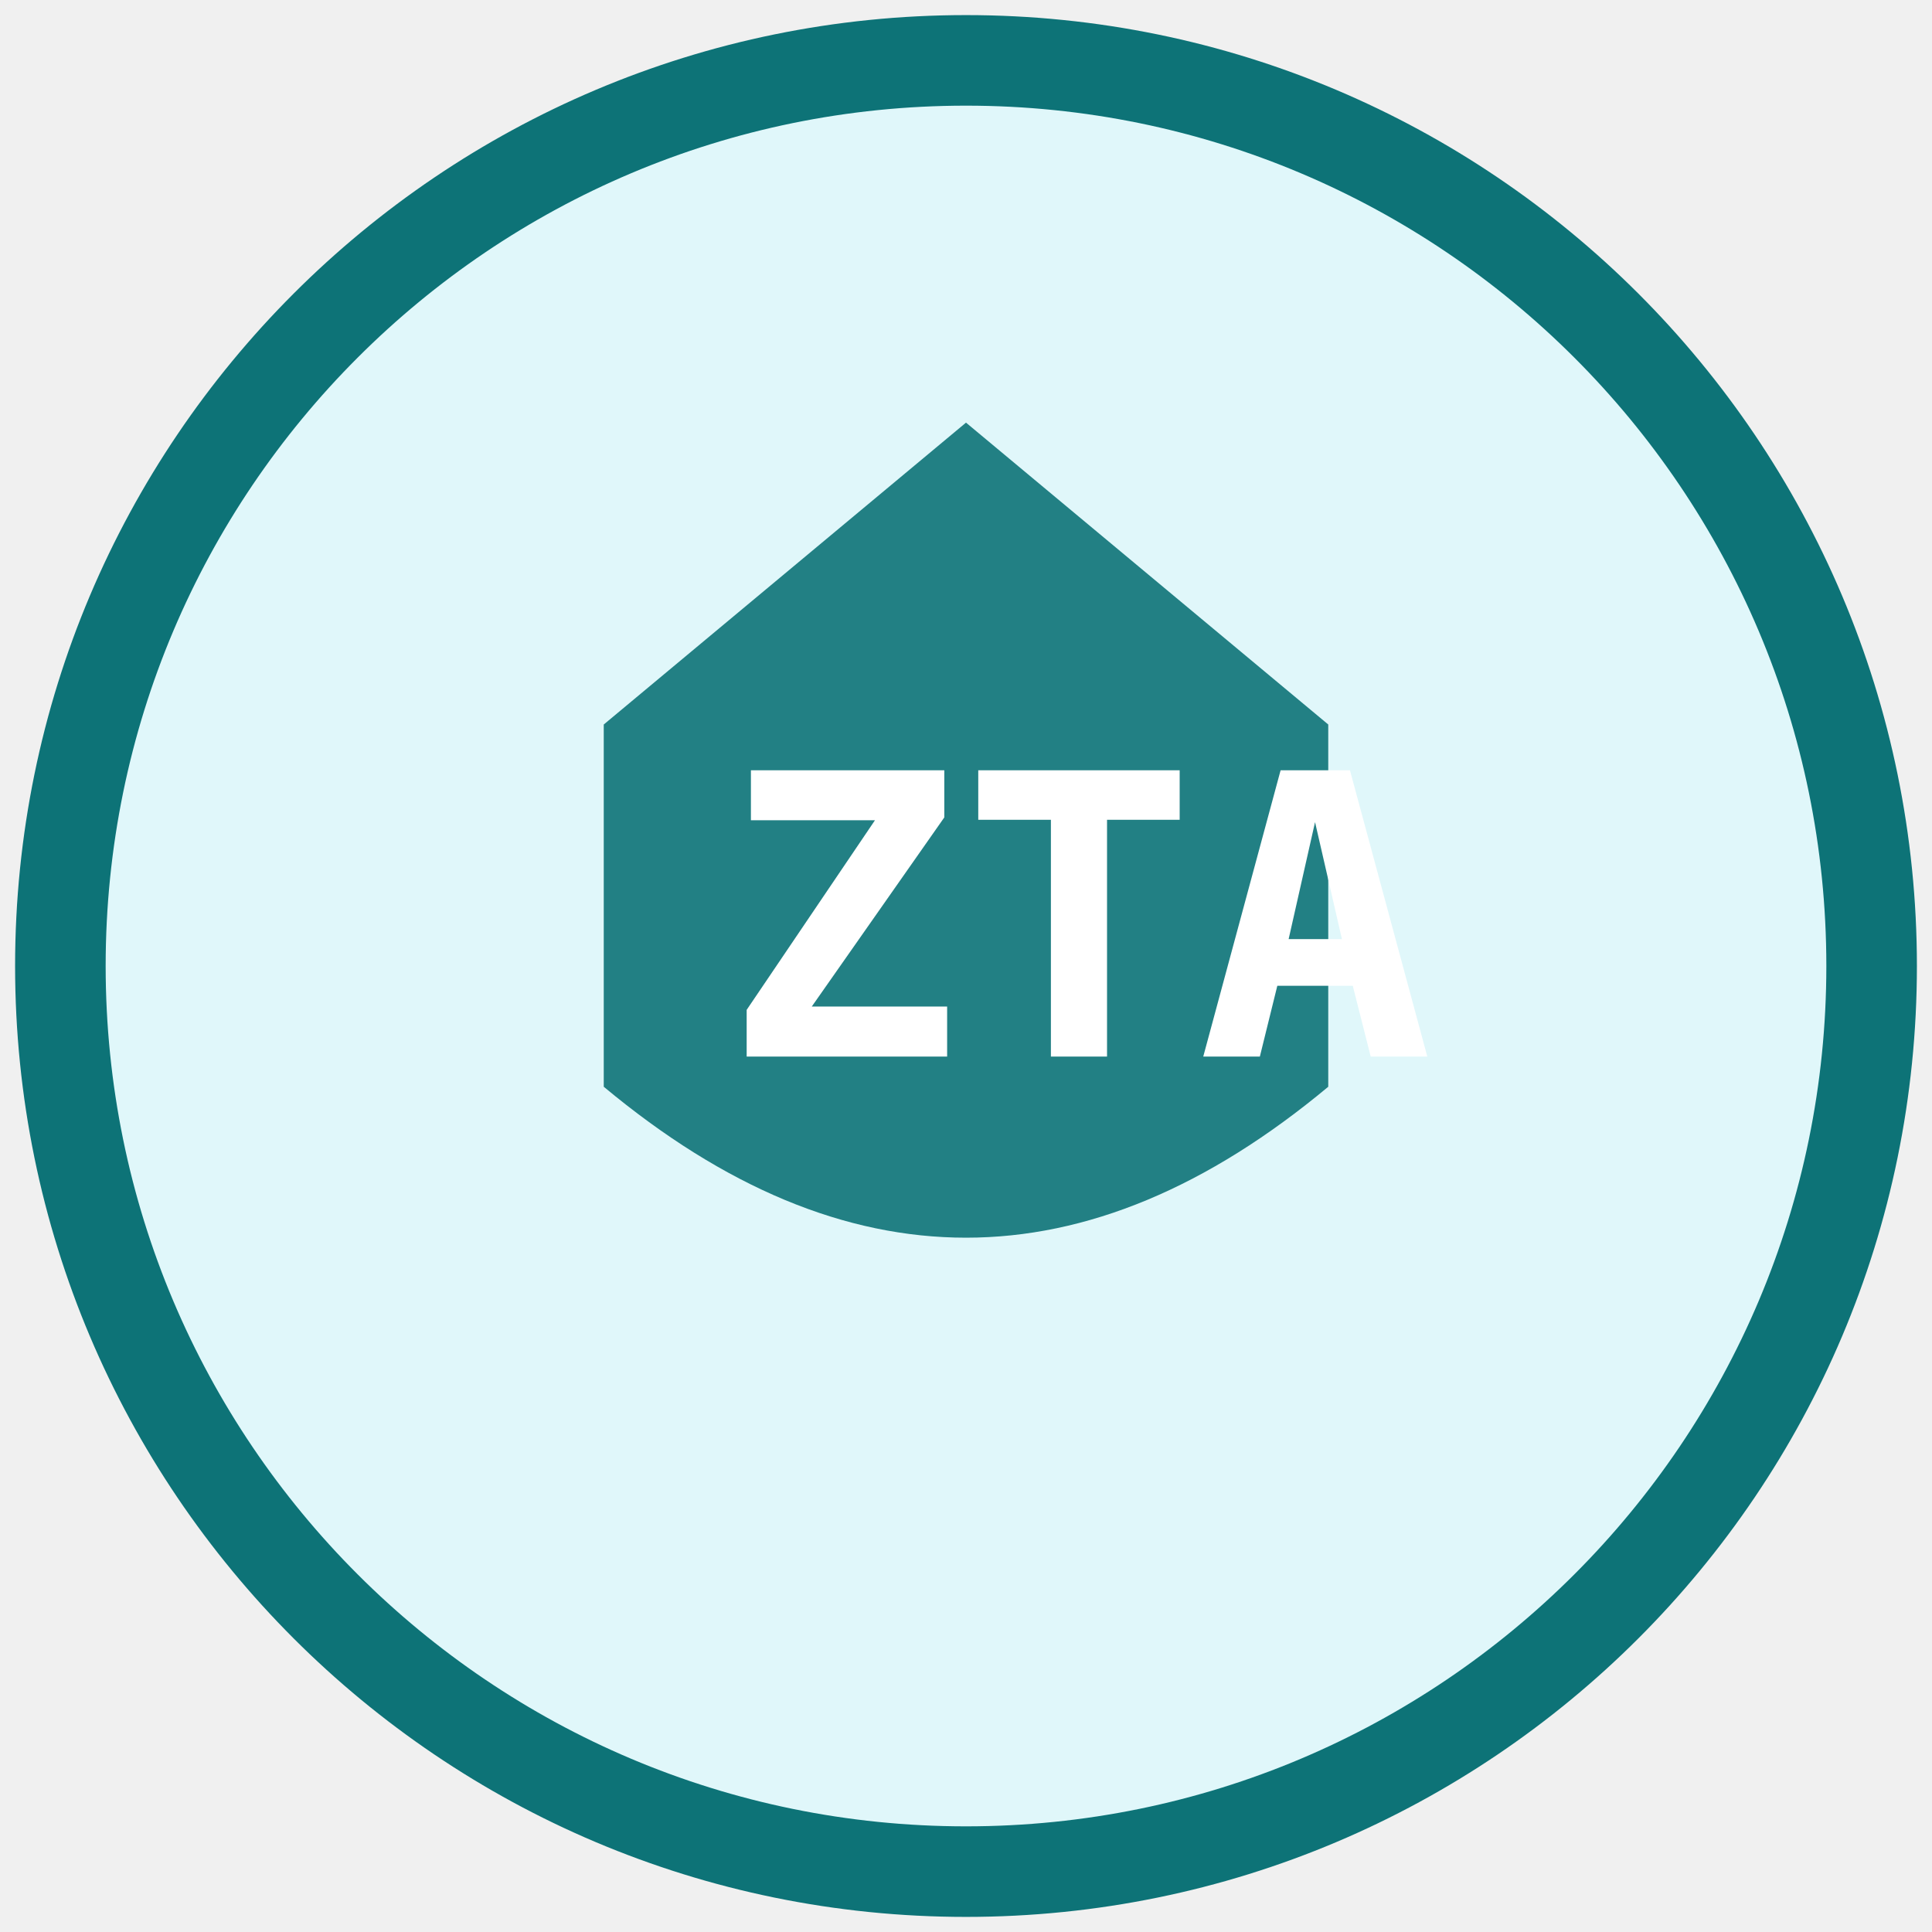
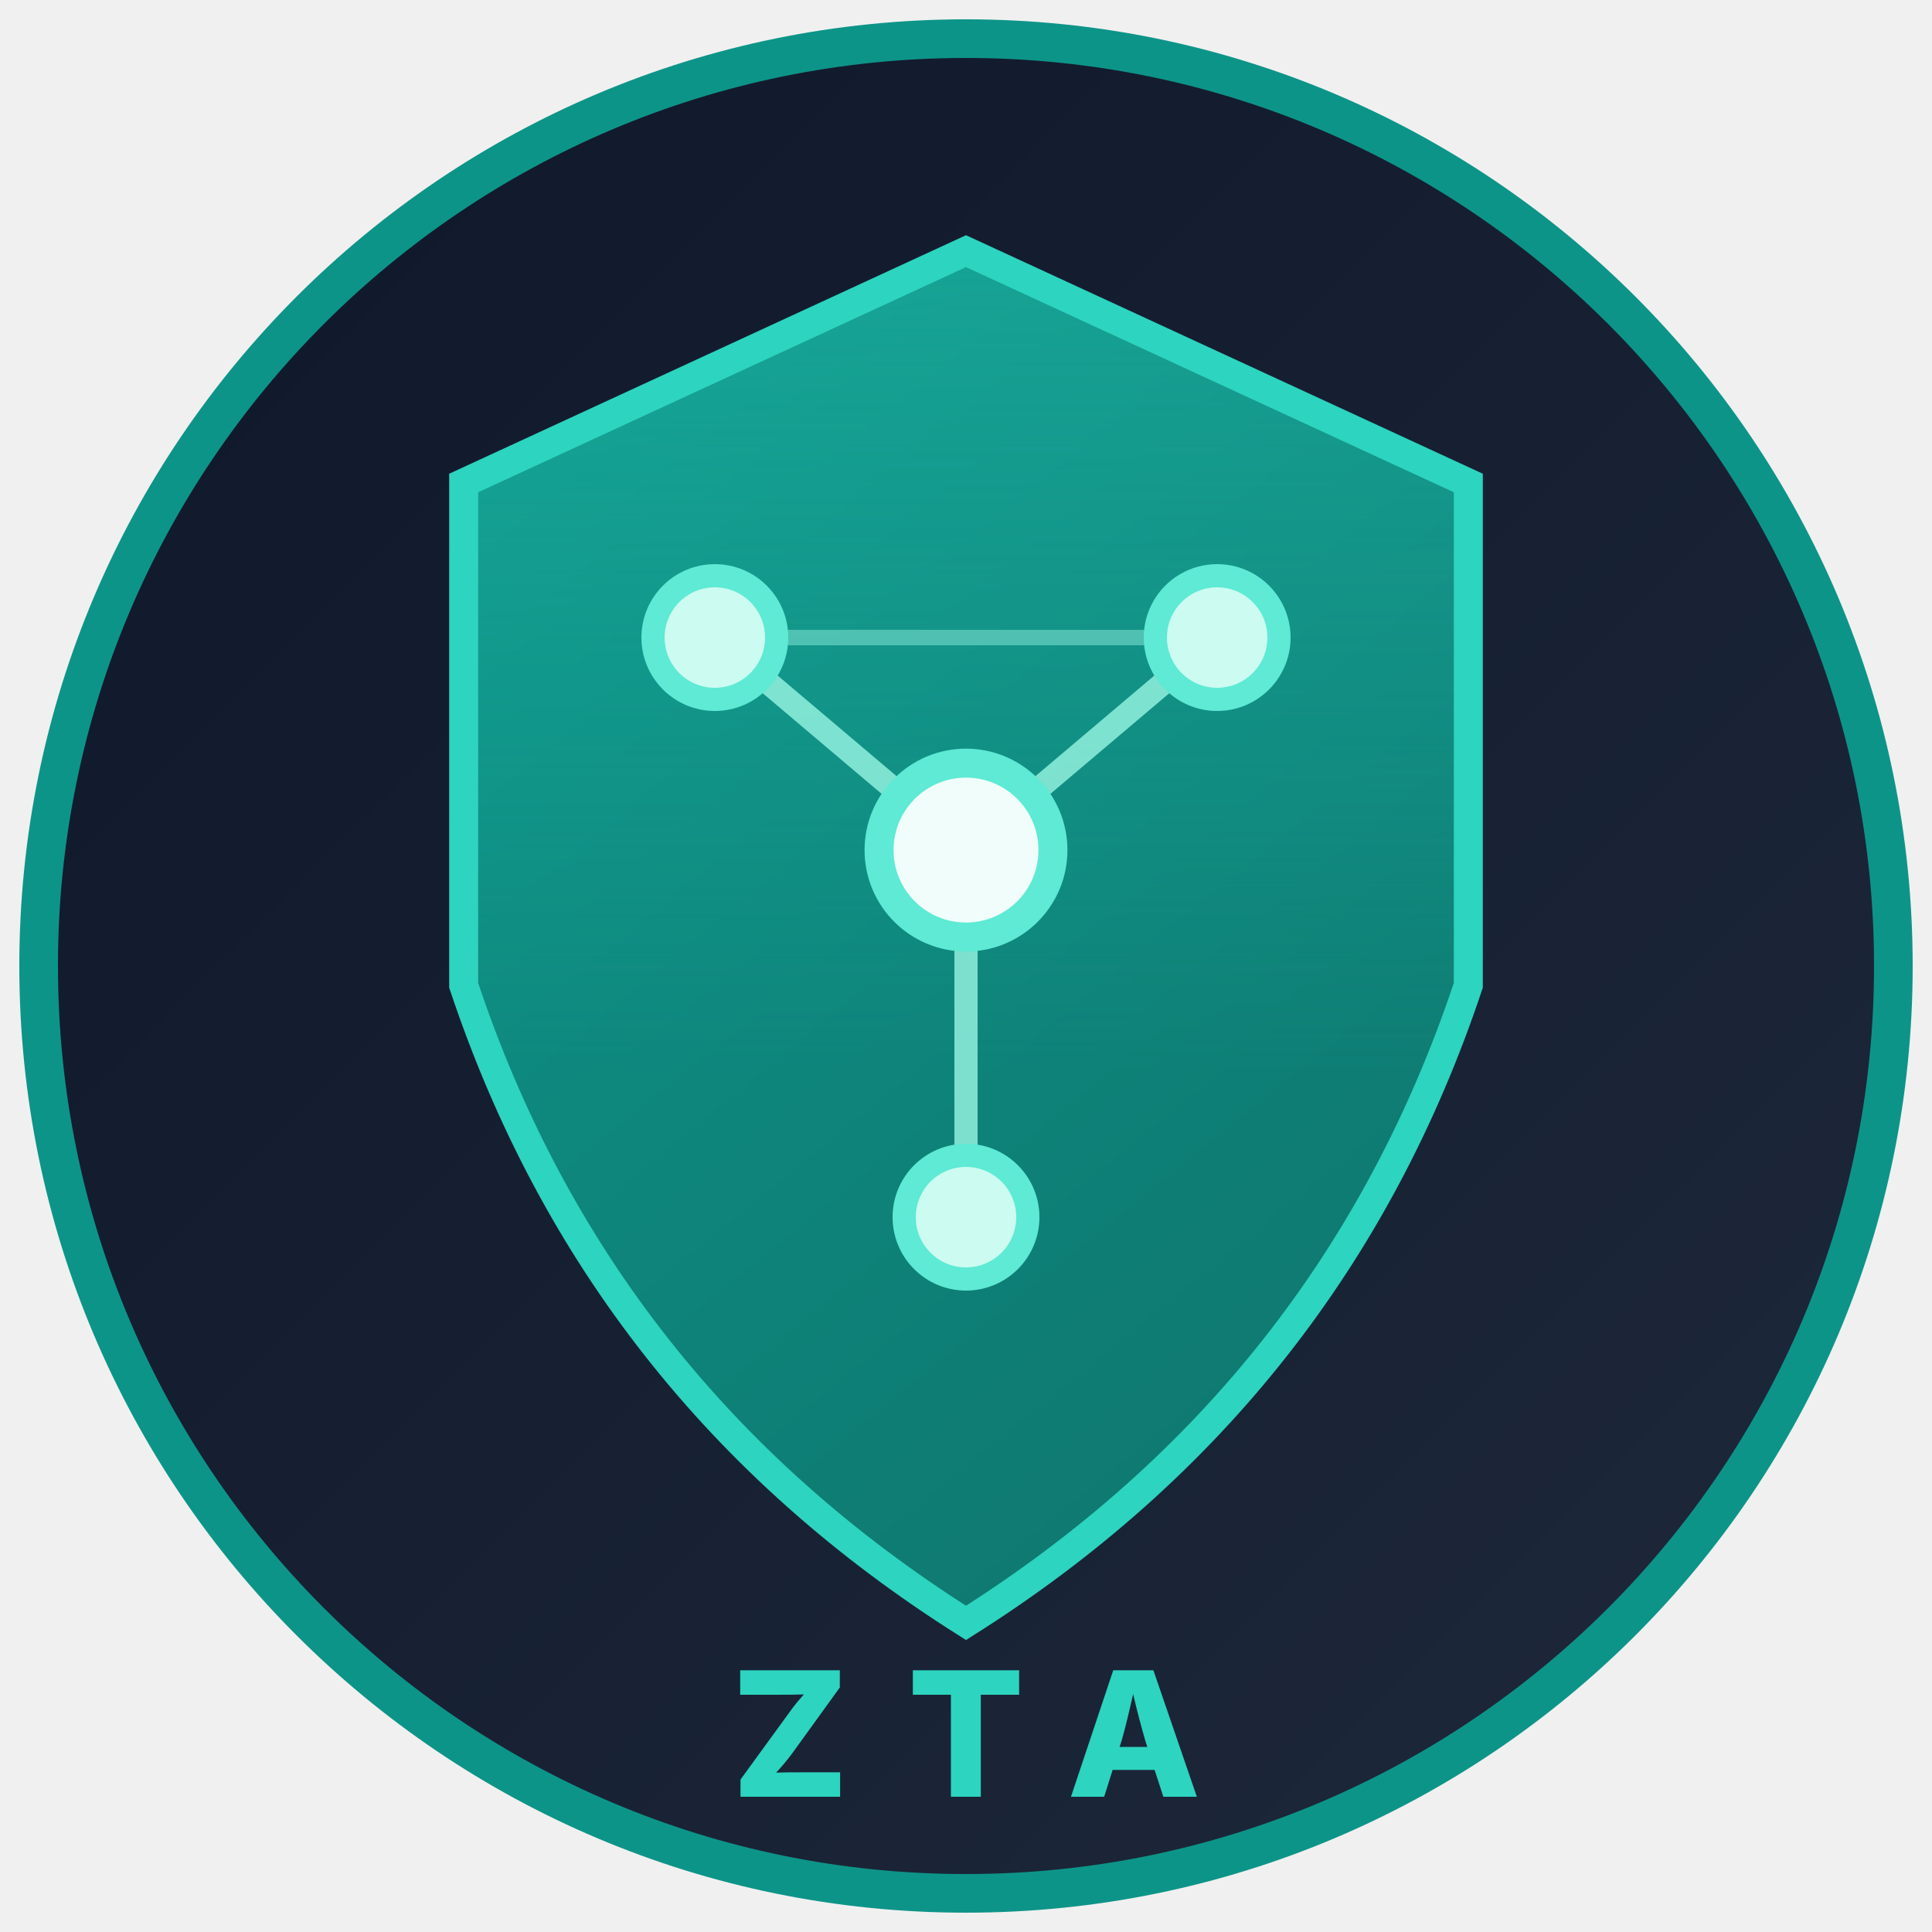
- <svg xmlns="http://www.w3.org/2000/svg" viewBox="0 0 64 64" fill="none">
-   <circle cx="32" cy="32" r="30" stroke="#0d7377" stroke-width="3" fill="#e0f7fa" />
-   <path d="M20 24 L32 14 L44 24 L44 36 Q32 46 20 36 Z" fill="#0d7377" opacity="0.9" />
-   <text x="24" y="35" font-family="monospace" font-weight="bold" font-size="13" fill="white">ZTA</text>
+ <svg xmlns="http://www.w3.org/2000/svg" viewBox="0 0 100 100" fill="none">
+   <defs>
+     <linearGradient id="bg" x1="0%" y1="0%" x2="100%" y2="100%">
+       <stop offset="0%" stop-color="#0f172a" />
+       <stop offset="100%" stop-color="#1e293b" />
+     </linearGradient>
+     <linearGradient id="shd" x1="20%" y1="0%" x2="80%" y2="100%">
+       <stop offset="0%" stop-color="#0d9488" />
+       <stop offset="100%" stop-color="#0f766e" />
+     </linearGradient>
+     <linearGradient id="hl" x1="0%" y1="0%" x2="0%" y2="100%">
+       <stop offset="0%" stop-color="#2dd4bf" stop-opacity="0.28" />
+       <stop offset="60%" stop-color="#2dd4bf" stop-opacity="0" />
+     </linearGradient>
+   </defs>
+   <circle cx="50" cy="50" r="48" fill="url(#bg)" stroke="#0d9488" stroke-width="2" />
+   <path d="M50 13 L76 25 L76 51 Q69 72 50 84 Q31 72 24 51 L24 25 Z" fill="url(#shd)" />
+   <path d="M50 13 L76 25 L76 51 Q69 72 50 84 Q31 72 24 51 L24 25 Z" fill="url(#hl)" />
+   <path d="M50 13 L76 25 L76 51 Q69 72 50 84 Q31 72 24 51 L24 25 Z" stroke="#2dd4bf" stroke-width="1.5" fill="none" />
+   <line x1="50" y1="44" x2="37" y2="33" stroke="#99f6e4" stroke-width="1.2" opacity="0.8" />
+   <line x1="50" y1="44" x2="63" y2="33" stroke="#99f6e4" stroke-width="1.2" opacity="0.8" />
+   <line x1="50" y1="44" x2="50" y2="63" stroke="#99f6e4" stroke-width="1.2" opacity="0.8" />
+   <line x1="37" y1="33" x2="63" y2="33" stroke="#99f6e4" stroke-width="0.8" opacity="0.45" />
+   <circle cx="50" cy="44" r="4.5" fill="#f0fdfa" stroke="#5eead4" stroke-width="1.5" />
+   <circle cx="37" cy="33" r="3.2" fill="#ccfbf1" stroke="#5eead4" stroke-width="1.2" />
+   <circle cx="63" cy="33" r="3.2" fill="#ccfbf1" stroke="#5eead4" stroke-width="1.2" />
+   <circle cx="50" cy="63" r="3.2" fill="#ccfbf1" stroke="#5eead4" stroke-width="1.2" />
+   <text x="50" y="93" font-family="system-ui,-apple-system,BlinkMacSystemFont,sans-serif" font-weight="800" font-size="9" fill="#2dd4bf" text-anchor="middle" letter-spacing="3">ZTA</text>
</svg>
